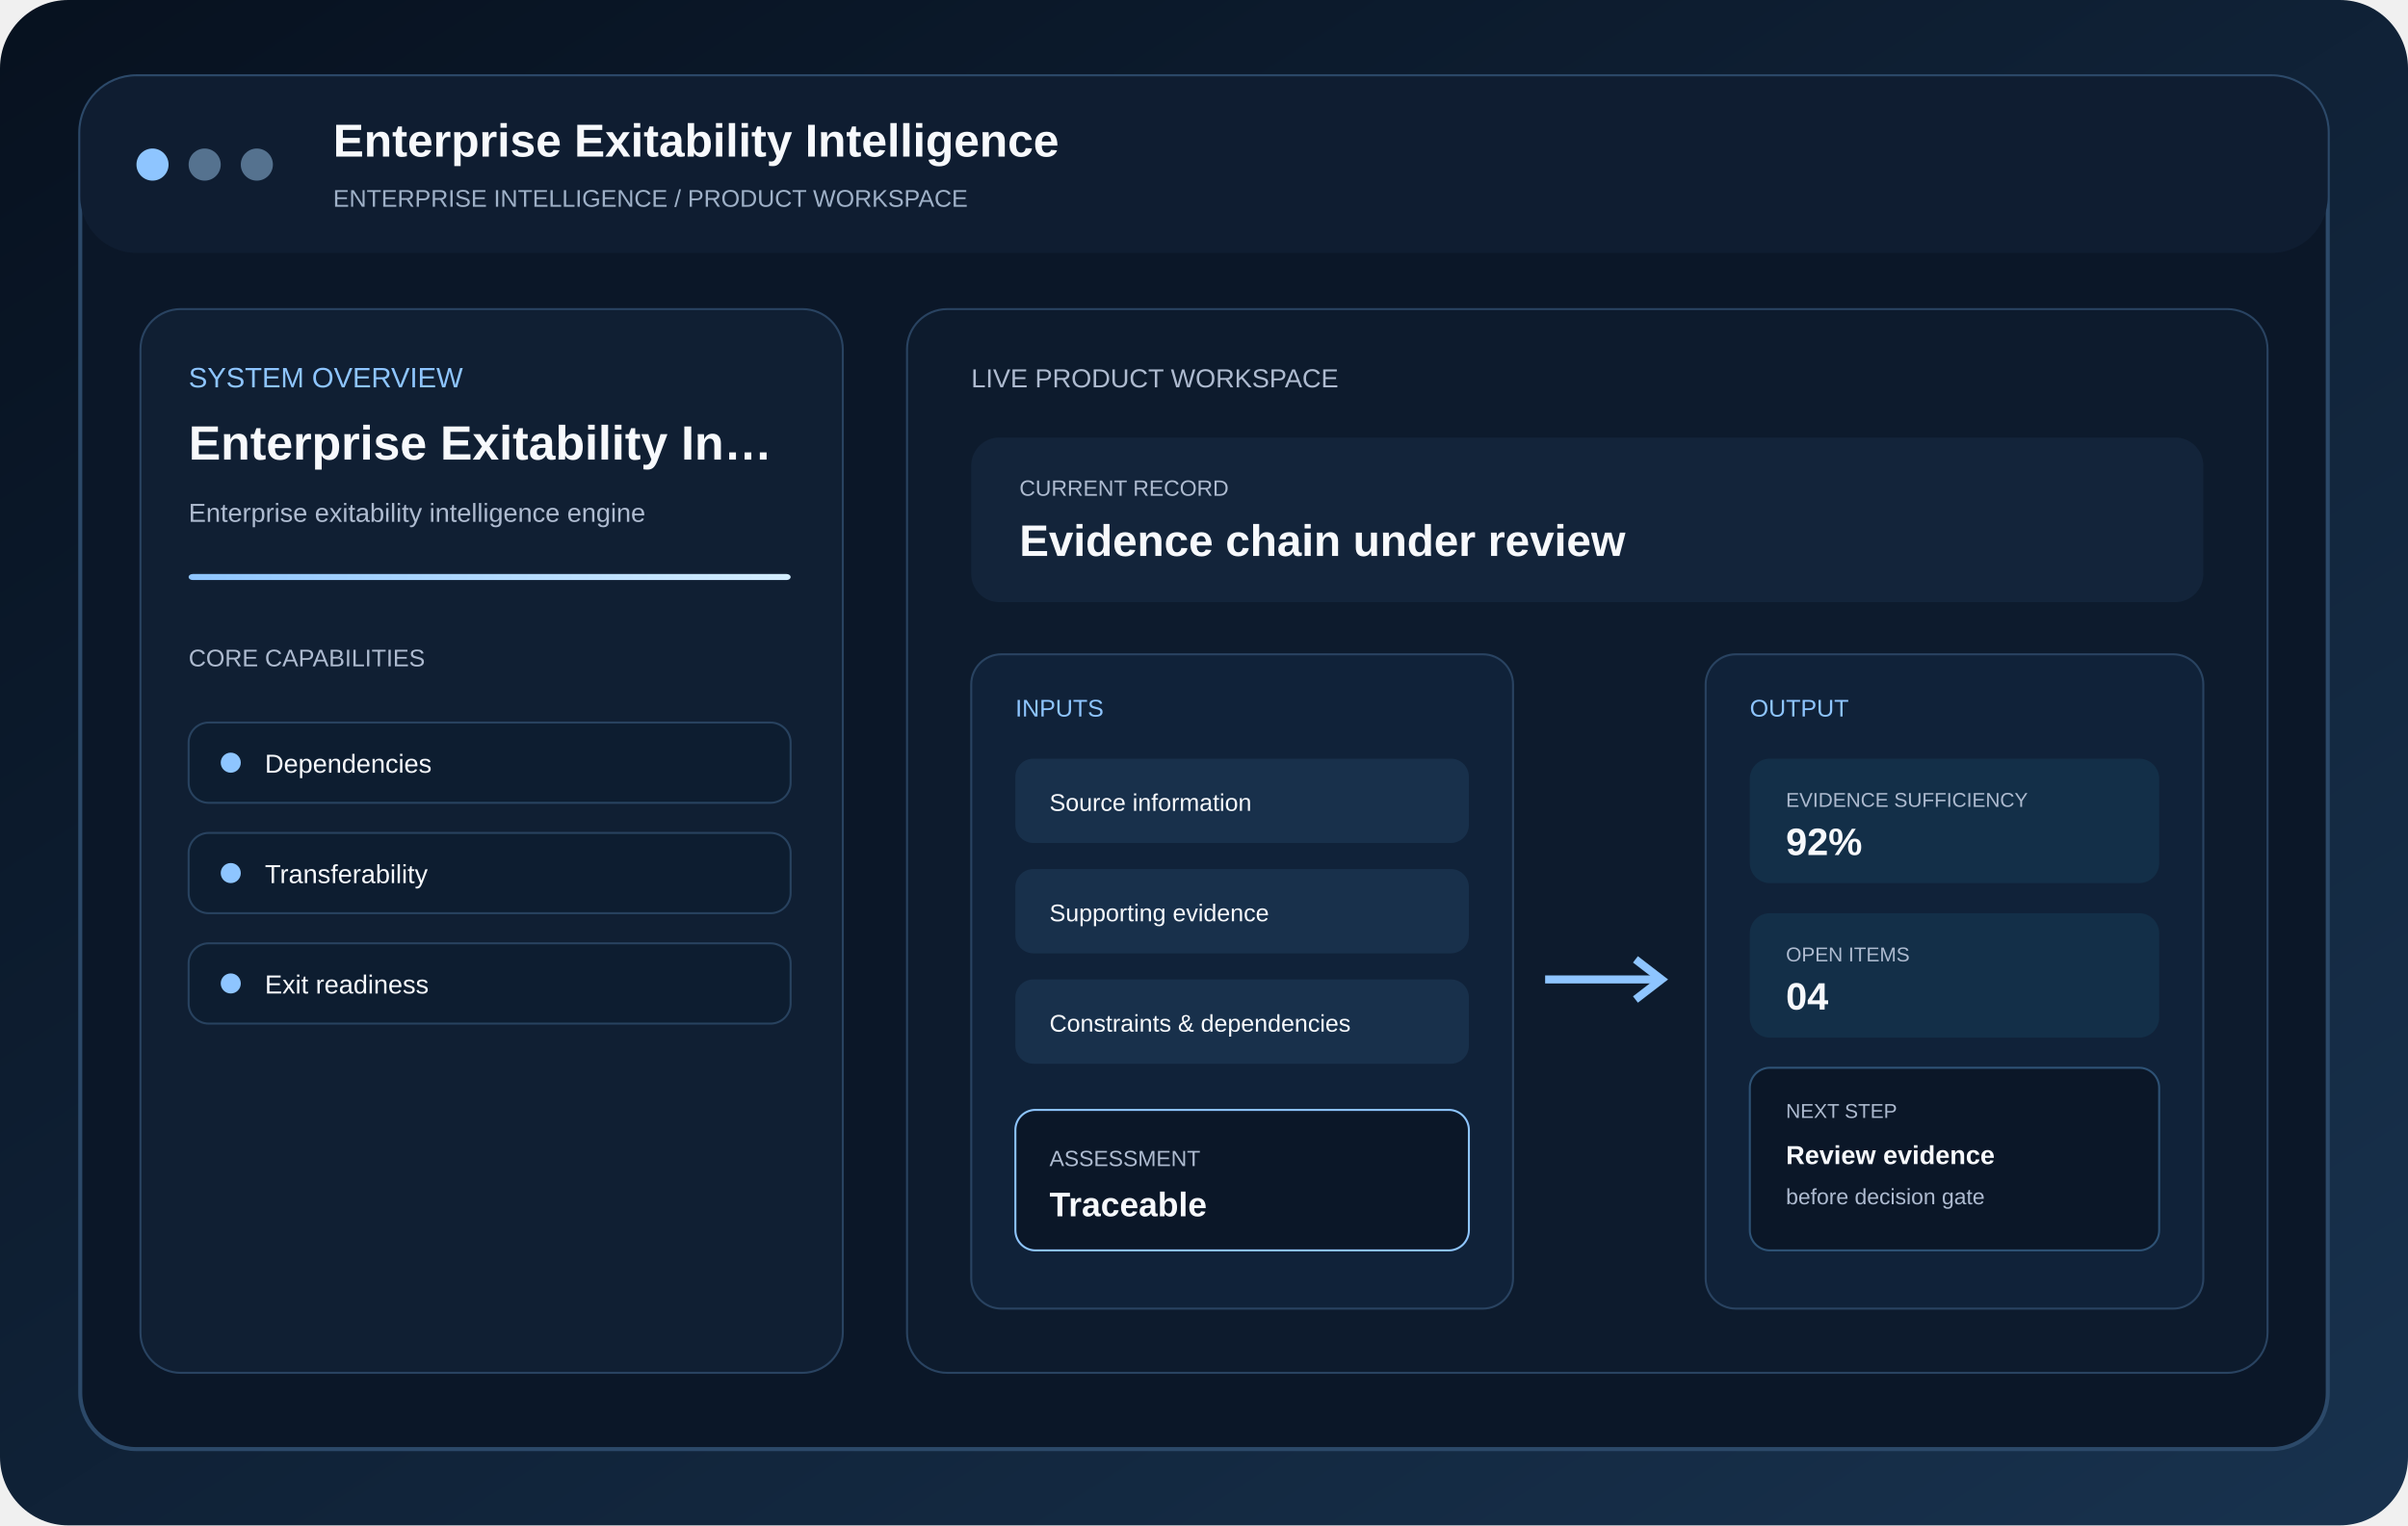
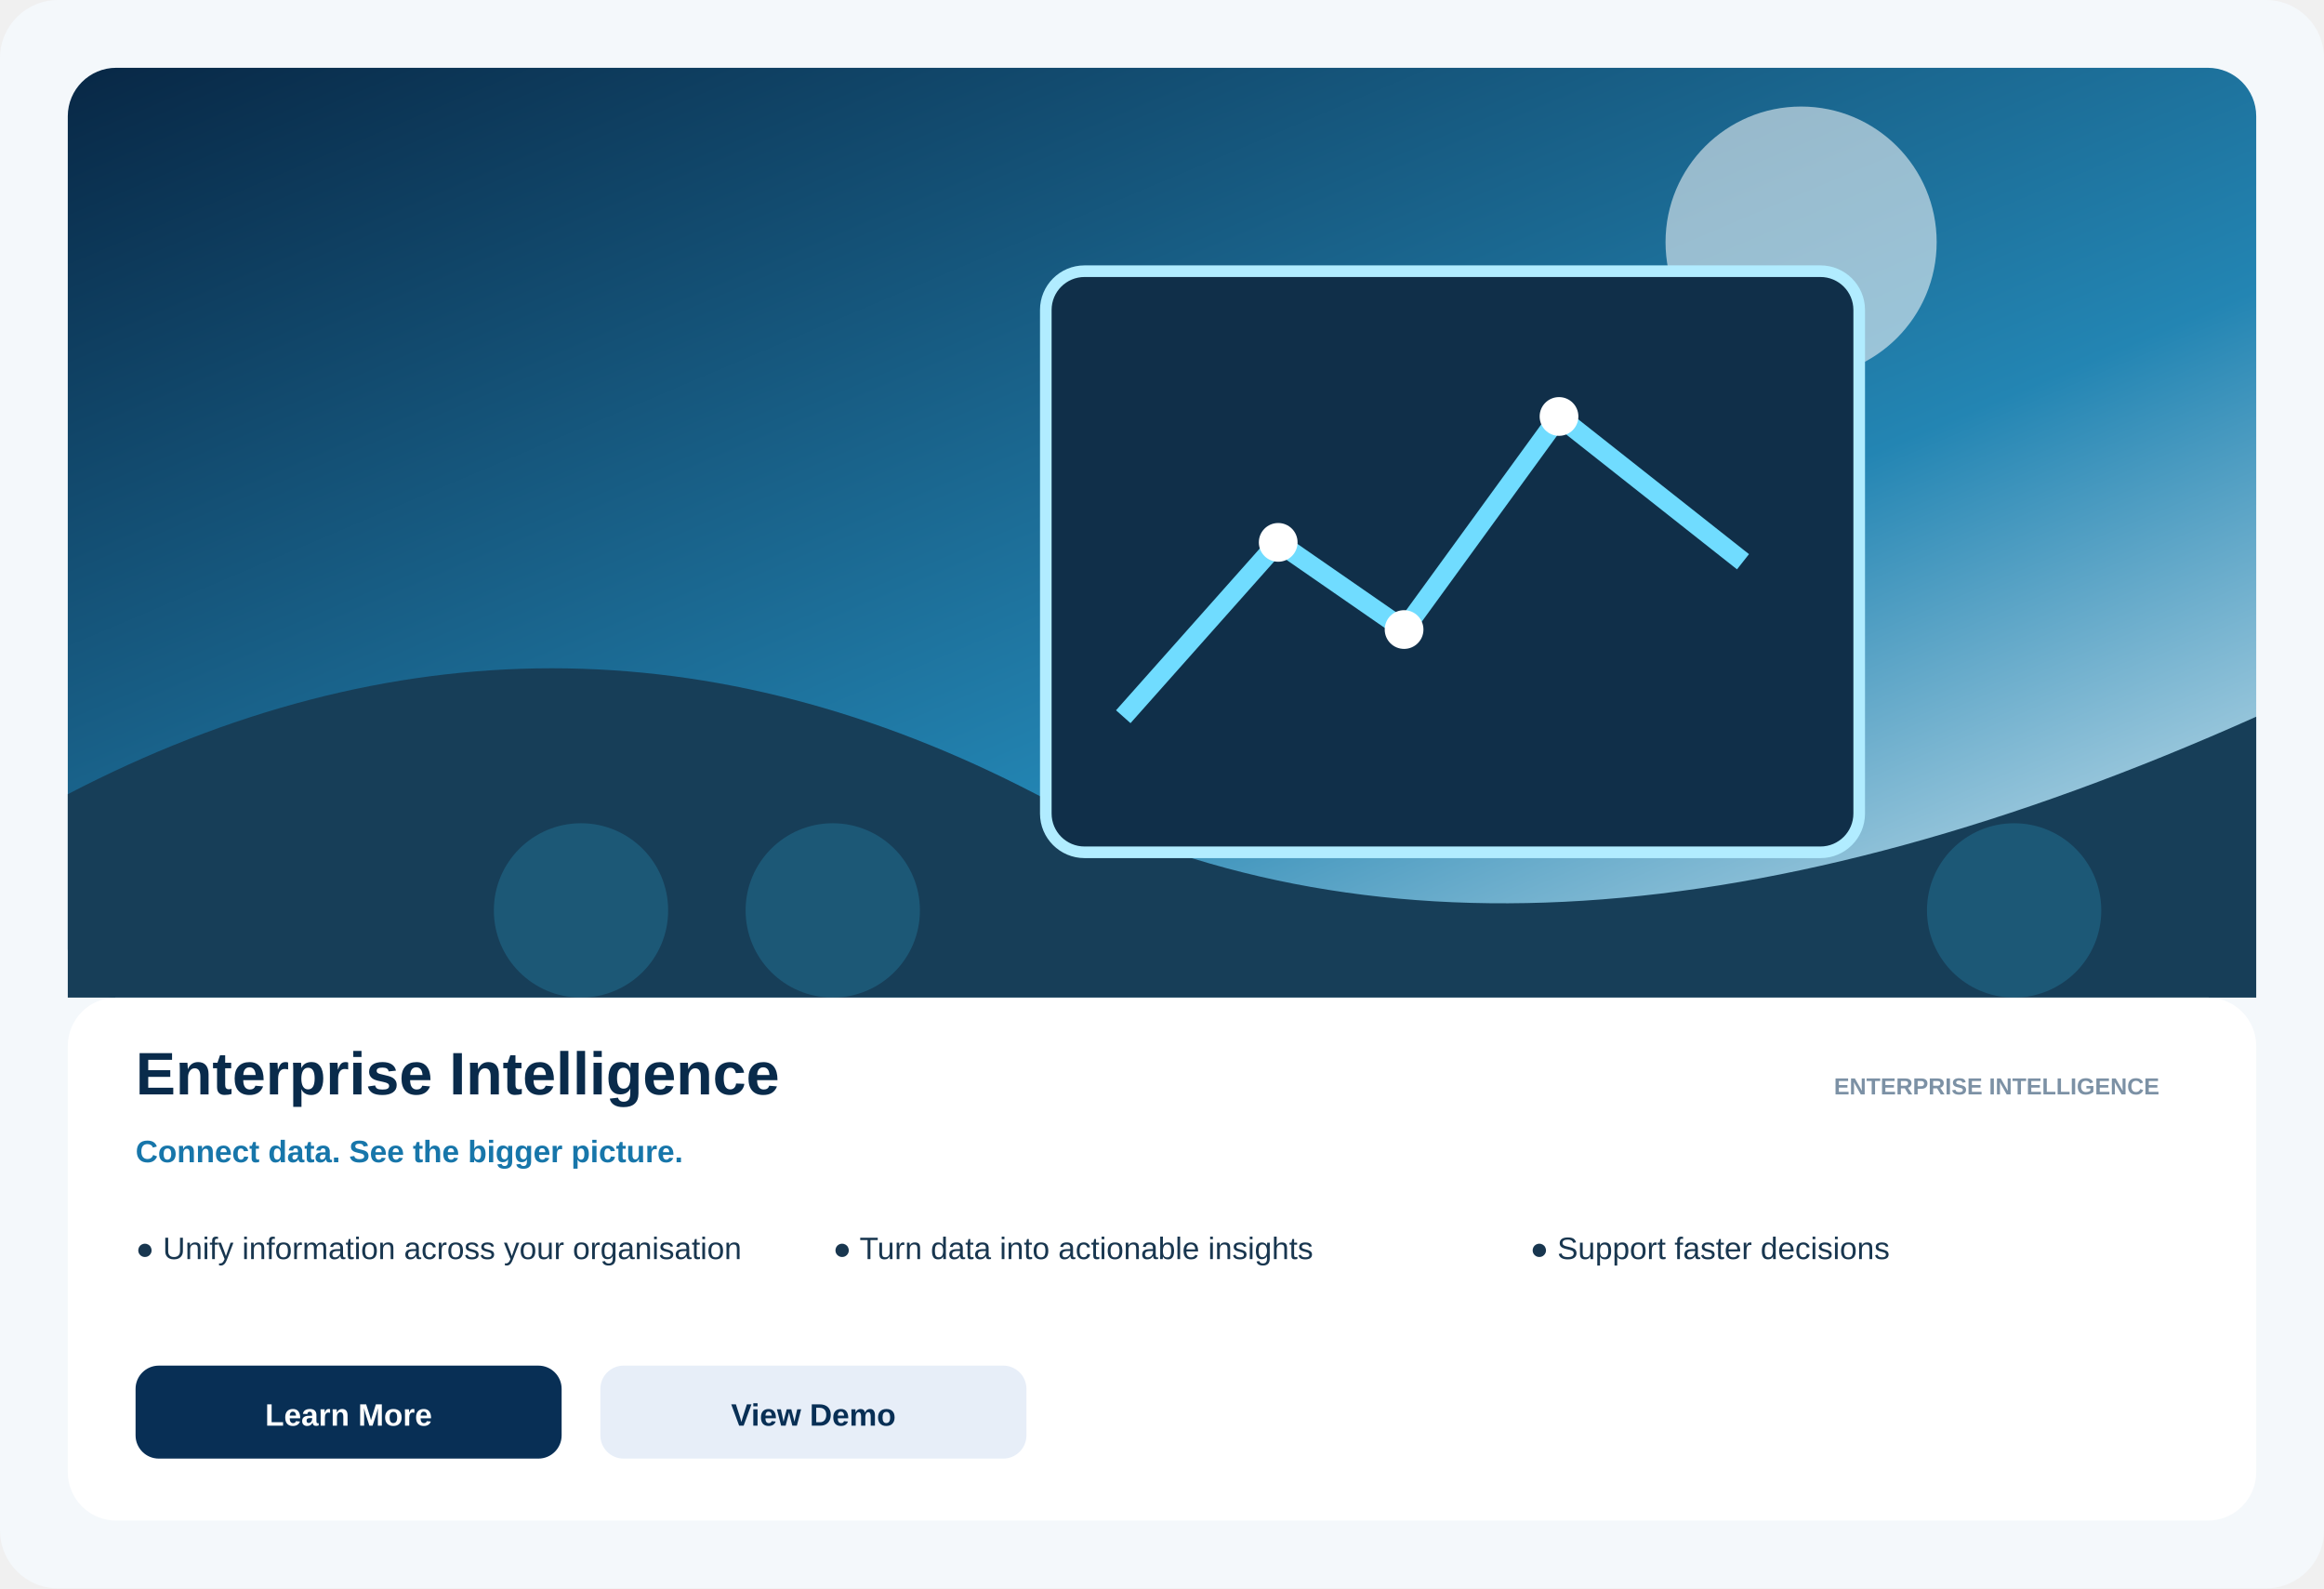
- <svg xmlns="http://www.w3.org/2000/svg" viewBox="0 0 1200 760" role="img" aria-label="Enterprise Exitability Intelligence professional product visual">
+ <svg xmlns="http://www.w3.org/2000/svg" viewBox="0 0 1200 820">
  <defs>
-     <linearGradient id="b" x1="0" y1="0" x2="1" y2="1">
-       <stop stop-color="#07111f" />
-       <stop offset="1" stop-color="#18324e" />
-     </linearGradient>
-     <linearGradient id="a">
-       <stop stop-color="#8ec5ff" />
-       <stop offset="1" stop-color="#d4edff" />
+     <linearGradient id="b" y2="1">
+       <stop stop-color="#082846" />
+       <stop offset=".62" stop-color="#2385b3" />
+       <stop offset="1" stop-color="#dcecf3" />
    </linearGradient>
  </defs>
-   <rect width="1200" height="760" rx="34" fill="url(#b)" />
-   <rect x="40" y="38" width="1120" height="684" rx="28" fill="#0b1728" stroke="#2c4969" stroke-width="2" />
-   <rect x="40" y="38" width="1120" height="88" rx="28" fill="#0f1d31" />
-   <circle cx="76" cy="82" r="8" fill="#8ec5ff" />
-   <circle cx="102" cy="82" r="8" fill="#55728f" />
-   <circle cx="128" cy="82" r="8" fill="#55728f" />
-   <text x="166" y="78" font-family="Arial,sans-serif" font-size="23" font-weight="700" fill="#f7f9fc">Enterprise Exitability Intelligence</text>
-   <text x="166" y="103" font-family="Arial,sans-serif" font-size="12" fill="#9fb1c8">ENTERPRISE INTELLIGENCE  /  PRODUCT WORKSPACE</text>
-   <rect x="70" y="154" width="350" height="530" rx="20" fill="#101f33" stroke="#294361" />
-   <text x="94" y="193" font-family="Arial,sans-serif" font-size="14" fill="#8ec5ff">SYSTEM OVERVIEW</text>
-   <text x="94" y="229" font-family="Arial,sans-serif" font-size="24" font-weight="700" fill="#f7f9fc">Enterprise Exitability In…</text>
-   <text x="94" y="260" font-family="Arial,sans-serif" font-size="13" fill="#aebbd0">Enterprise exitability intelligence engine</text>
-   <rect x="94" y="286" width="300" height="3" rx="2" fill="url(#a)" />
-   <text x="94" y="332" font-family="Arial,sans-serif" font-size="12" fill="#aebbd0">CORE CAPABILITIES</text>
-   <g transform="translate(94 360)">
-     <rect width="300" height="40" rx="10" fill="#0d1d30" stroke="#28425f" />
-     <circle cx="21" cy="20" r="5" fill="#8ec5ff" />
-     <text x="38" y="25" font-family="Arial,sans-serif" font-size="13" fill="#f7f9fc">Dependencies</text>
+   <rect width="1200" height="820" rx="30" fill="#f4f8fb" />
+   <rect x="35" y="35" width="1130" height="480" rx="25" fill="url(#b)" />
+   <circle cx="930" cy="125" r="70" fill="#fff" opacity=".55" />
+   <path d="M35 410q250-130 500 0t630-40v145H35Z" fill="#173e58" />
+   <rect x="540" y="140" width="420" height="300" rx="20" fill="#102f49" stroke="#b1ecff" stroke-width="6" />
+   <path d="M580 370l80-90 65 45 80-110 95 75" fill="none" stroke="#70dcff" stroke-width="10" />
+   <circle cx="660" cy="280" r="10" fill="#fff" />
+   <circle cx="725" cy="325" r="10" fill="#fff" />
+   <circle cx="805" cy="215" r="10" fill="#fff" />
+   <g fill="#1c5876">
+     <circle cx="300" cy="470" r="45" />
+     <circle cx="430" cy="470" r="45" />
+     <circle cx="1040" cy="470" r="45" />
  </g>
-   <g transform="translate(94 415)">
-     <rect width="300" height="40" rx="10" fill="#0d1d30" stroke="#28425f" />
-     <circle cx="21" cy="20" r="5" fill="#8ec5ff" />
-     <text x="38" y="25" font-family="Arial,sans-serif" font-size="13" fill="#f7f9fc">Transferability</text>
-   </g>
-   <g transform="translate(94 470)">
-     <rect width="300" height="40" rx="10" fill="#0d1d30" stroke="#28425f" />
-     <circle cx="21" cy="20" r="5" fill="#8ec5ff" />
-     <text x="38" y="25" font-family="Arial,sans-serif" font-size="13" fill="#f7f9fc">Exit readiness</text>
-   </g>
-   <rect x="452" y="154" width="678" height="530" rx="20" fill="#0d1b2d" stroke="#294361" />
-   <text x="484" y="193" font-family="Arial,sans-serif" font-size="13" fill="#aebbd0">LIVE PRODUCT WORKSPACE</text>
-   <rect x="484" y="218" width="614" height="82" rx="14" fill="#13243a" />
-   <text x="508" y="247" font-family="Arial,sans-serif" font-size="11" fill="#aebbd0">CURRENT RECORD</text>
-   <text x="508" y="277" font-family="Arial,sans-serif" font-size="22" font-weight="700" fill="#f7f9fc">Evidence chain under review</text>
-   <rect x="484" y="326" width="270" height="326" rx="15" fill="#102239" stroke="#294361" />
-   <text x="506" y="357" font-family="Arial,sans-serif" font-size="12" fill="#8ec5ff">INPUTS</text>
-   <rect x="506" y="378" width="226" height="42" rx="9" fill="#18304b" />
-   <text x="523" y="404" font-family="Arial,sans-serif" font-size="12" fill="#f7f9fc">Source information</text>
-   <rect x="506" y="433" width="226" height="42" rx="9" fill="#18304b" />
-   <text x="523" y="459" font-family="Arial,sans-serif" font-size="12" fill="#f7f9fc">Supporting evidence</text>
-   <rect x="506" y="488" width="226" height="42" rx="9" fill="#18304b" />
-   <text x="523" y="514" font-family="Arial,sans-serif" font-size="12" fill="#f7f9fc">Constraints &amp; dependencies</text>
-   <rect x="506" y="553" width="226" height="70" rx="10" fill="#0b1728" stroke="#8ec5ff" />
-   <text x="523" y="581" font-family="Arial,sans-serif" font-size="11" fill="#aebbd0">ASSESSMENT</text>
-   <text x="523" y="606" font-family="Arial,sans-serif" font-size="17" font-weight="700" fill="#f7f9fc">Traceable</text>
-   <path d="M770 488h55" stroke="#8ec5ff" stroke-width="4" />
-   <path d="M815 478l13 10-13 10" fill="none" stroke="#8ec5ff" stroke-width="4" />
-   <rect x="850" y="326" width="248" height="326" rx="15" fill="#102239" stroke="#294361" />
-   <text x="872" y="357" font-family="Arial,sans-serif" font-size="12" fill="#8ec5ff">OUTPUT</text>
-   <rect x="872" y="378" width="204" height="62" rx="10" fill="#132f48" />
-   <text x="890" y="402" font-family="Arial,sans-serif" font-size="10" fill="#aebbd0">EVIDENCE SUFFICIENCY</text>
-   <text x="890" y="426" font-family="Arial,sans-serif" font-size="19" font-weight="700" fill="#f7f9fc">92%</text>
-   <rect x="872" y="455" width="204" height="62" rx="10" fill="#132f48" />
-   <text x="890" y="479" font-family="Arial,sans-serif" font-size="10" fill="#aebbd0">OPEN ITEMS</text>
-   <text x="890" y="503" font-family="Arial,sans-serif" font-size="19" font-weight="700" fill="#f7f9fc">04</text>
-   <rect x="872" y="532" width="204" height="91" rx="10" fill="#0b1728" stroke="#2e5275" />
-   <text x="890" y="557" font-family="Arial,sans-serif" font-size="10" fill="#aebbd0">NEXT STEP</text>
-   <text x="890" y="580" font-family="Arial,sans-serif" font-size="13" font-weight="700" fill="#f7f9fc">Review evidence</text>
-   <text x="890" y="600" font-family="Arial,sans-serif" font-size="11" fill="#aebbd0">before decision gate</text>
+   <rect x="35" y="515" width="1130" height="270" rx="25" fill="#fff" />
+   <text x="70" y="565" font-family="Arial" font-size="31" font-weight="700" fill="#092b4b">Enterprise Intelligence</text>
+   <text x="70" y="600" font-family="Arial" font-size="16" font-weight="700" fill="#1776aa">Connect data. See the bigger picture.</text>
+   <text x="70" y="650" font-family="Arial" font-size="16" fill="#18364f">●  Unify information across your organisation</text>
+   <text x="430" y="650" font-family="Arial" font-size="16" fill="#18364f">●  Turn data into actionable insights</text>
+   <text x="790" y="650" font-family="Arial" font-size="16" fill="#18364f">●  Support faster decisions</text>
+   <rect x="70" y="705" width="220" height="48" rx="12" fill="#082f55" />
+   <text x="180" y="736" text-anchor="middle" font-family="Arial" font-size="16" font-weight="700" fill="#fff">Learn More</text>
+   <rect x="310" y="705" width="220" height="48" rx="12" fill="#e7eef8" />
+   <text x="420" y="736" text-anchor="middle" font-family="Arial" font-size="16" font-weight="700" fill="#082f55">View Demo</text>
+   <text x="1115" y="565" text-anchor="end" font-family="Arial" font-size="12" font-weight="700" fill="#7c91a5">ENTERPRISE INTELLIGENCE</text>
</svg>
